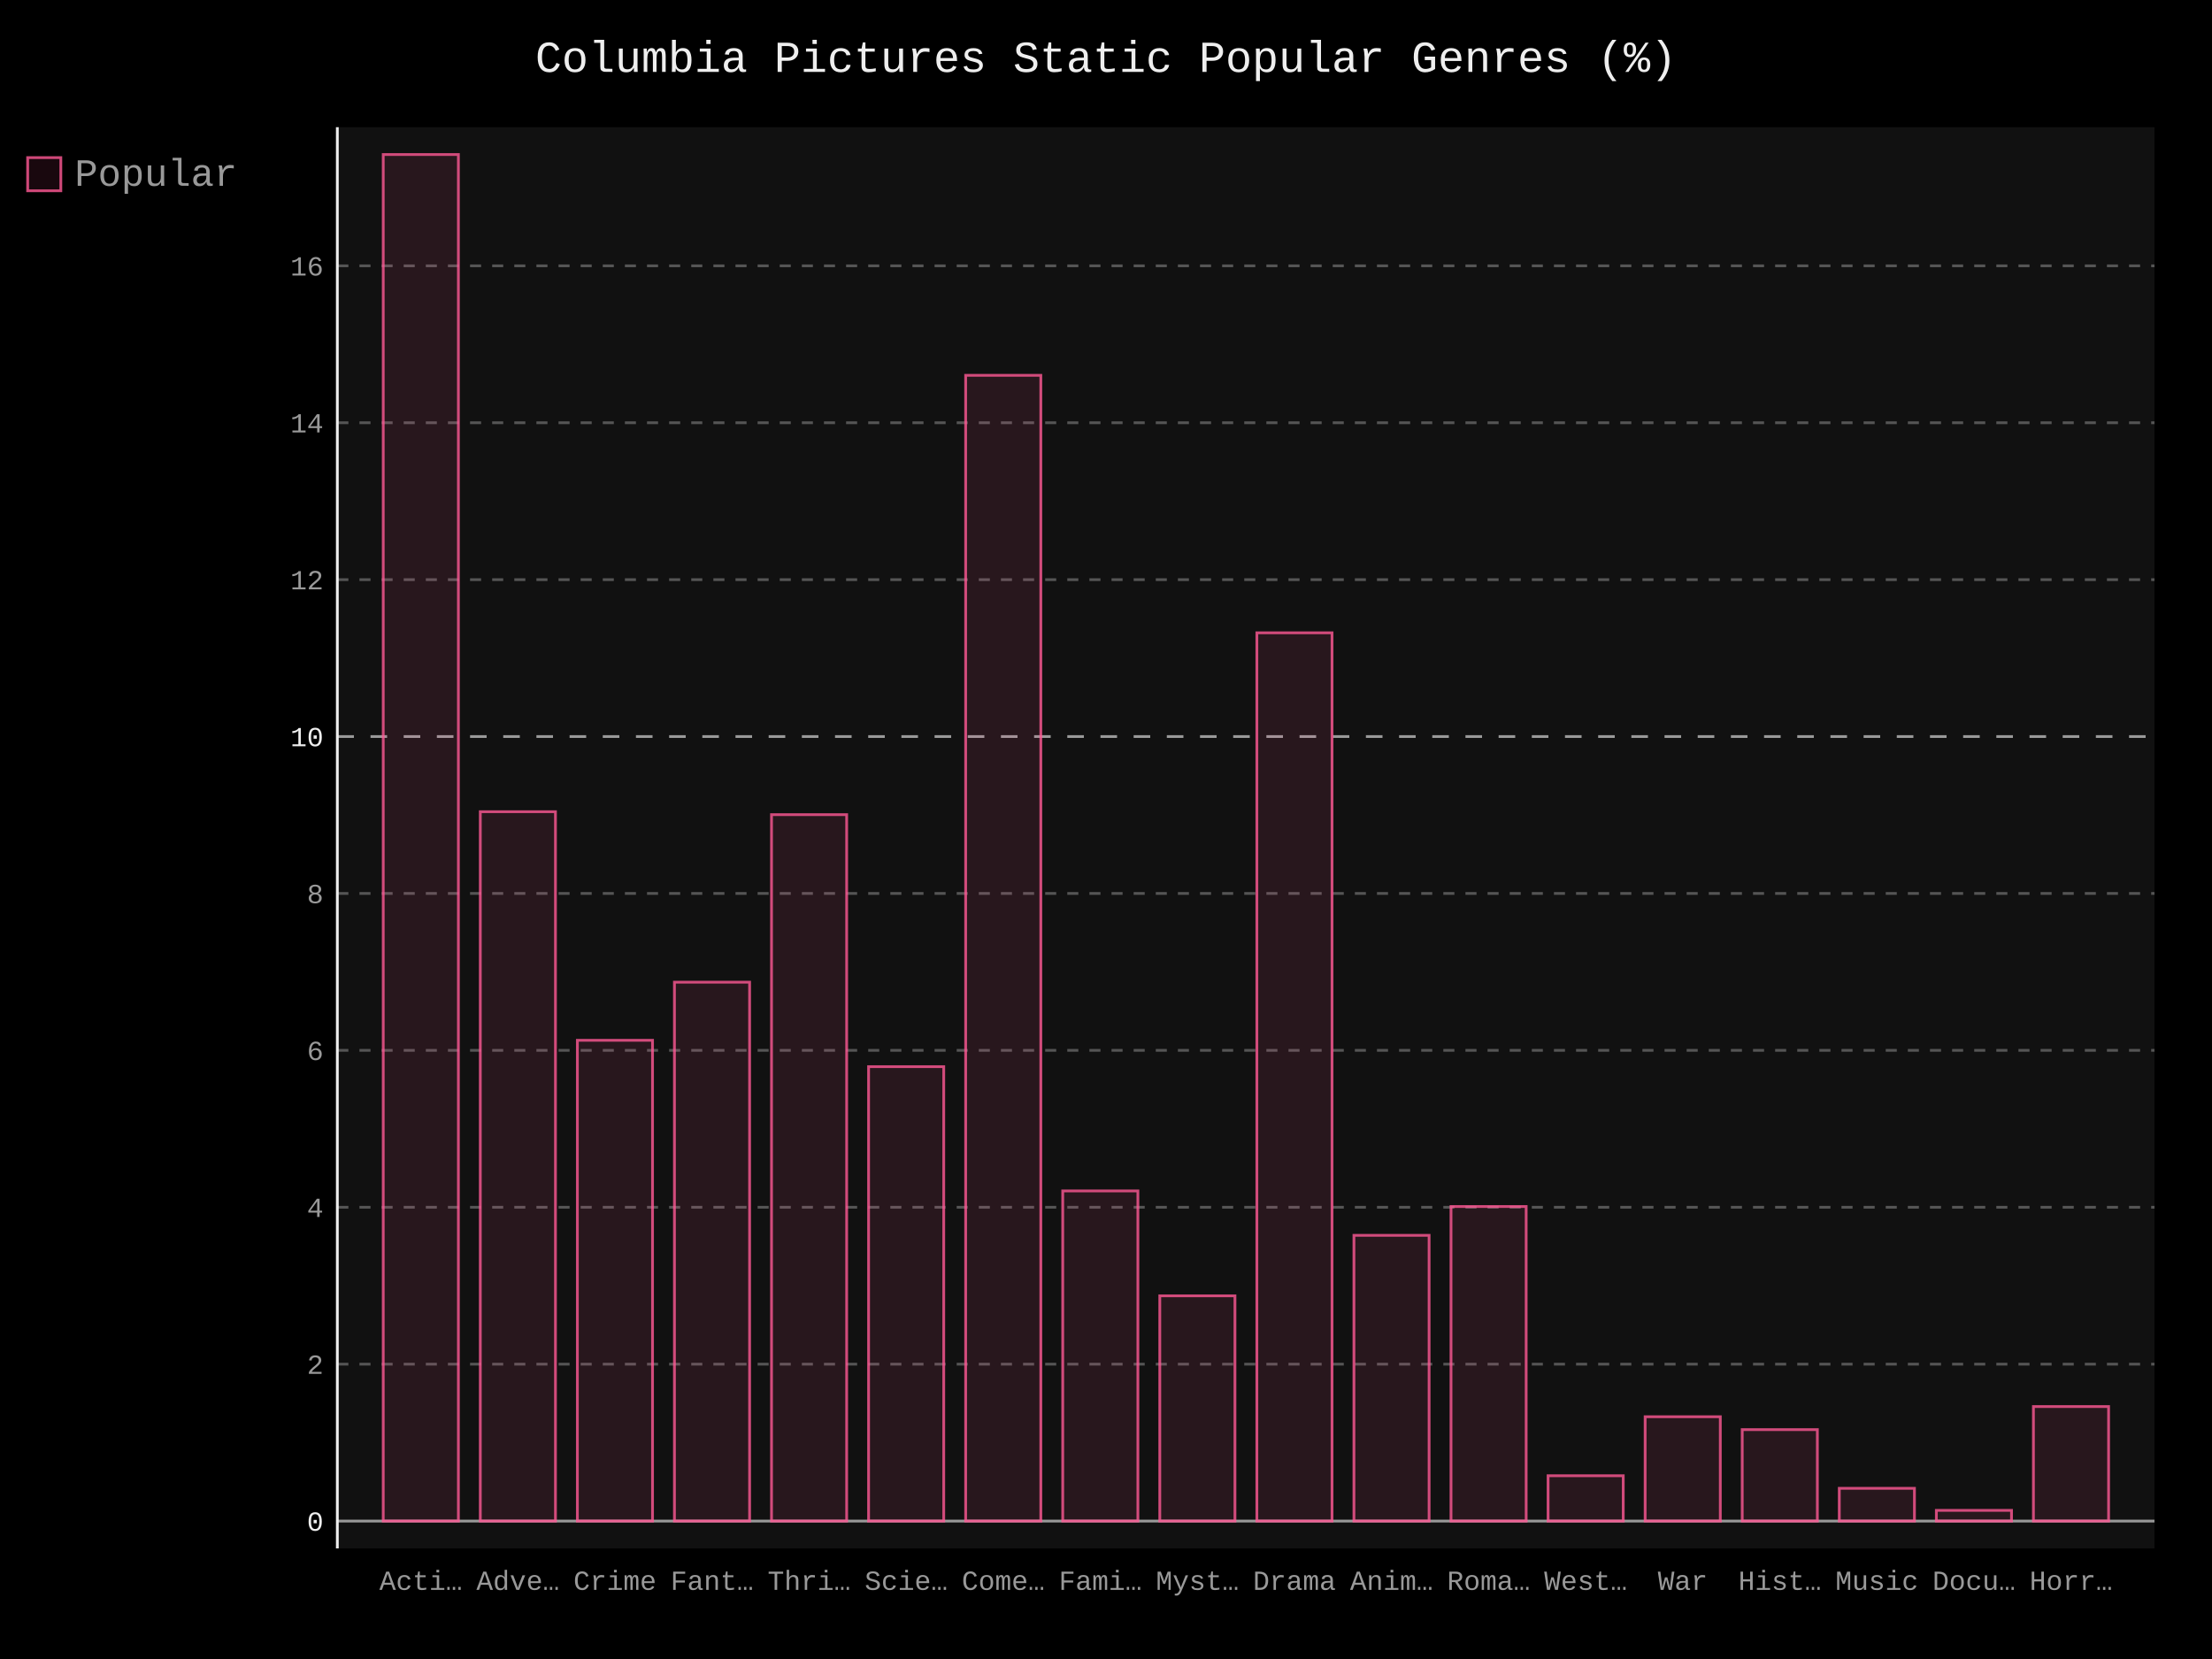
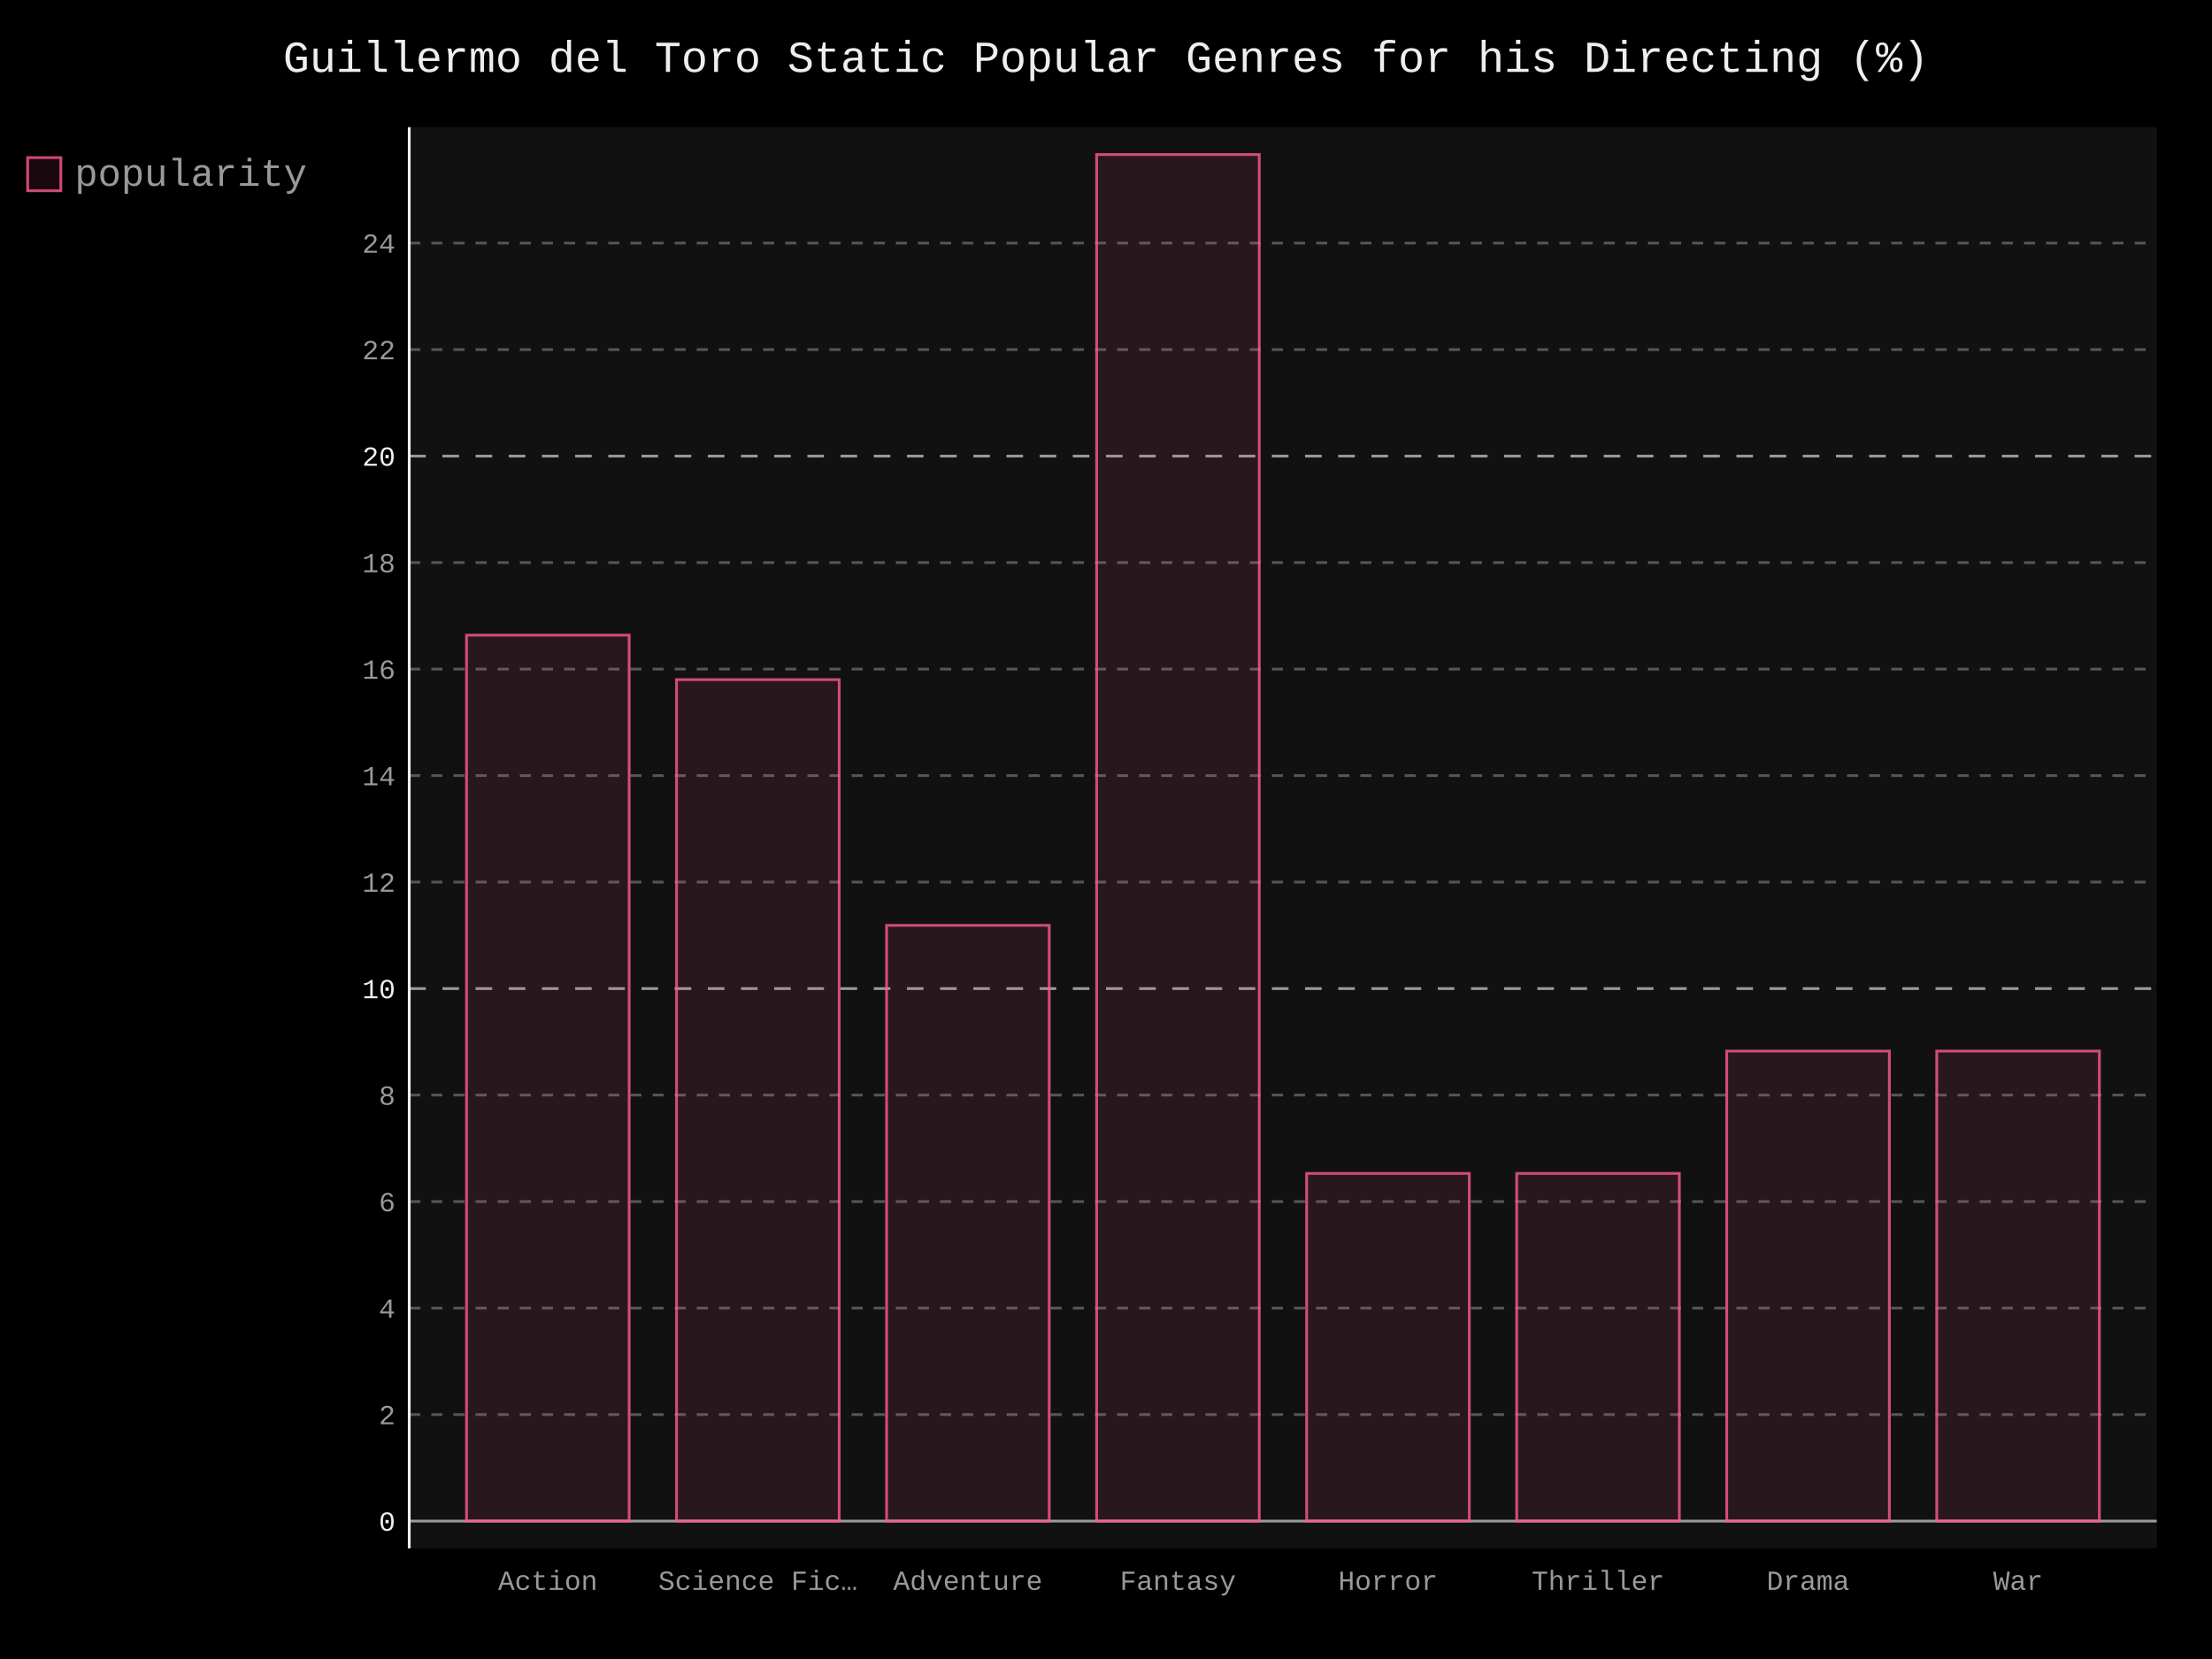
- <svg xmlns="http://www.w3.org/2000/svg" class="pygal-chart" id="chart-662e4127-45d4-4ddf-98a5-0eda1a5b242e" viewBox="0 0 800 600">
+ <svg xmlns="http://www.w3.org/2000/svg" class="pygal-chart" id="chart-f914c9a0-76e6-4706-82f9-9e8d9a7a92d9" viewBox="0 0 800 600">
  <defs>
-     <style type="text/css">#chart-662e4127-45d4-4ddf-98a5-0eda1a5b242e{-webkit-user-select:none;-webkit-font-smoothing:antialiased;font-family:Consolas,"Liberation Mono",Menlo,Courier,monospace}#chart-662e4127-45d4-4ddf-98a5-0eda1a5b242e .title{font-family:Consolas,"Liberation Mono",Menlo,Courier,monospace;font-size:16px}#chart-662e4127-45d4-4ddf-98a5-0eda1a5b242e .legends .legend text{font-family:Consolas,"Liberation Mono",Menlo,Courier,monospace;font-size:14px}#chart-662e4127-45d4-4ddf-98a5-0eda1a5b242e .axis text{font-family:Consolas,"Liberation Mono",Menlo,Courier,monospace;font-size:10px}#chart-662e4127-45d4-4ddf-98a5-0eda1a5b242e .axis text.major{font-family:Consolas,"Liberation Mono",Menlo,Courier,monospace;font-size:10px}#chart-662e4127-45d4-4ddf-98a5-0eda1a5b242e .text-overlay text.value{font-family:Consolas,"Liberation Mono",Menlo,Courier,monospace;font-size:16px}#chart-662e4127-45d4-4ddf-98a5-0eda1a5b242e .text-overlay text.label{font-family:Consolas,"Liberation Mono",Menlo,Courier,monospace;font-size:10px}#chart-662e4127-45d4-4ddf-98a5-0eda1a5b242e .tooltip{font-family:Consolas,"Liberation Mono",Menlo,Courier,monospace;font-size:14px}#chart-662e4127-45d4-4ddf-98a5-0eda1a5b242e text.no_data{font-family:Consolas,"Liberation Mono",Menlo,Courier,monospace;font-size:64px}
- #chart-662e4127-45d4-4ddf-98a5-0eda1a5b242e{background-color:black}#chart-662e4127-45d4-4ddf-98a5-0eda1a5b242e path,#chart-662e4127-45d4-4ddf-98a5-0eda1a5b242e line,#chart-662e4127-45d4-4ddf-98a5-0eda1a5b242e rect,#chart-662e4127-45d4-4ddf-98a5-0eda1a5b242e circle{-webkit-transition:1s ease-out;-moz-transition:1s ease-out;transition:1s ease-out}#chart-662e4127-45d4-4ddf-98a5-0eda1a5b242e .graph &gt; .background{fill:black}#chart-662e4127-45d4-4ddf-98a5-0eda1a5b242e .plot &gt; .background{fill:#111}#chart-662e4127-45d4-4ddf-98a5-0eda1a5b242e .graph{fill:#999}#chart-662e4127-45d4-4ddf-98a5-0eda1a5b242e text.no_data{fill:#eee}#chart-662e4127-45d4-4ddf-98a5-0eda1a5b242e .title{fill:#eee}#chart-662e4127-45d4-4ddf-98a5-0eda1a5b242e .legends .legend text{fill:#999}#chart-662e4127-45d4-4ddf-98a5-0eda1a5b242e .legends .legend:hover text{fill:#eee}#chart-662e4127-45d4-4ddf-98a5-0eda1a5b242e .axis .line{stroke:#eee}#chart-662e4127-45d4-4ddf-98a5-0eda1a5b242e .axis .guide.line{stroke:#555}#chart-662e4127-45d4-4ddf-98a5-0eda1a5b242e .axis .major.line{stroke:#999}#chart-662e4127-45d4-4ddf-98a5-0eda1a5b242e .axis text.major{fill:#eee}#chart-662e4127-45d4-4ddf-98a5-0eda1a5b242e .axis.y .guides:hover .guide.line,#chart-662e4127-45d4-4ddf-98a5-0eda1a5b242e .line-graph .axis.x .guides:hover .guide.line,#chart-662e4127-45d4-4ddf-98a5-0eda1a5b242e .stackedline-graph .axis.x .guides:hover .guide.line,#chart-662e4127-45d4-4ddf-98a5-0eda1a5b242e .xy-graph .axis.x .guides:hover .guide.line{stroke:#eee}#chart-662e4127-45d4-4ddf-98a5-0eda1a5b242e .axis .guides:hover text{fill:#eee}#chart-662e4127-45d4-4ddf-98a5-0eda1a5b242e .reactive{fill-opacity:.1;stroke-opacity:.8}#chart-662e4127-45d4-4ddf-98a5-0eda1a5b242e .ci{stroke:#999}#chart-662e4127-45d4-4ddf-98a5-0eda1a5b242e .reactive.active,#chart-662e4127-45d4-4ddf-98a5-0eda1a5b242e .active .reactive{fill-opacity:.75;stroke-opacity:.9;stroke-width:4}#chart-662e4127-45d4-4ddf-98a5-0eda1a5b242e .ci .reactive.active{stroke-width:1.5}#chart-662e4127-45d4-4ddf-98a5-0eda1a5b242e .series text{fill:#eee}#chart-662e4127-45d4-4ddf-98a5-0eda1a5b242e .tooltip rect{fill:#111;stroke:#eee;-webkit-transition:opacity 1s ease-out;-moz-transition:opacity 1s ease-out;transition:opacity 1s ease-out}#chart-662e4127-45d4-4ddf-98a5-0eda1a5b242e .tooltip .label{fill:#999}#chart-662e4127-45d4-4ddf-98a5-0eda1a5b242e .tooltip .label{fill:#999}#chart-662e4127-45d4-4ddf-98a5-0eda1a5b242e .tooltip .legend{font-size:.8em;fill:#555}#chart-662e4127-45d4-4ddf-98a5-0eda1a5b242e .tooltip .x_label{font-size:.6em;fill:#eee}#chart-662e4127-45d4-4ddf-98a5-0eda1a5b242e .tooltip .xlink{font-size:.5em;text-decoration:underline}#chart-662e4127-45d4-4ddf-98a5-0eda1a5b242e .tooltip .value{font-size:1.5em}#chart-662e4127-45d4-4ddf-98a5-0eda1a5b242e .bound{font-size:.5em}#chart-662e4127-45d4-4ddf-98a5-0eda1a5b242e .max-value{font-size:.75em;fill:#555}#chart-662e4127-45d4-4ddf-98a5-0eda1a5b242e .map-element{fill:#111;stroke:#555 !important}#chart-662e4127-45d4-4ddf-98a5-0eda1a5b242e .map-element .reactive{fill-opacity:inherit;stroke-opacity:inherit}#chart-662e4127-45d4-4ddf-98a5-0eda1a5b242e .color-0,#chart-662e4127-45d4-4ddf-98a5-0eda1a5b242e .color-0 a:visited{stroke:#ff5995;fill:#ff5995}#chart-662e4127-45d4-4ddf-98a5-0eda1a5b242e .text-overlay .color-0 text{fill:black}
- #chart-662e4127-45d4-4ddf-98a5-0eda1a5b242e text.no_data{text-anchor:middle}#chart-662e4127-45d4-4ddf-98a5-0eda1a5b242e .guide.line{fill:none}#chart-662e4127-45d4-4ddf-98a5-0eda1a5b242e .centered{text-anchor:middle}#chart-662e4127-45d4-4ddf-98a5-0eda1a5b242e .title{text-anchor:middle}#chart-662e4127-45d4-4ddf-98a5-0eda1a5b242e .legends .legend text{fill-opacity:1}#chart-662e4127-45d4-4ddf-98a5-0eda1a5b242e .axis.x text{text-anchor:middle}#chart-662e4127-45d4-4ddf-98a5-0eda1a5b242e .axis.x:not(.web) text[transform]{text-anchor:start}#chart-662e4127-45d4-4ddf-98a5-0eda1a5b242e .axis.x:not(.web) text[transform].backwards{text-anchor:end}#chart-662e4127-45d4-4ddf-98a5-0eda1a5b242e .axis.y text{text-anchor:end}#chart-662e4127-45d4-4ddf-98a5-0eda1a5b242e .axis.y text[transform].backwards{text-anchor:start}#chart-662e4127-45d4-4ddf-98a5-0eda1a5b242e .axis.y2 text{text-anchor:start}#chart-662e4127-45d4-4ddf-98a5-0eda1a5b242e .axis.y2 text[transform].backwards{text-anchor:end}#chart-662e4127-45d4-4ddf-98a5-0eda1a5b242e .axis .guide.line{stroke-dasharray:4,4}#chart-662e4127-45d4-4ddf-98a5-0eda1a5b242e .axis .major.guide.line{stroke-dasharray:6,6}#chart-662e4127-45d4-4ddf-98a5-0eda1a5b242e .horizontal .axis.y .guide.line,#chart-662e4127-45d4-4ddf-98a5-0eda1a5b242e .horizontal .axis.y2 .guide.line,#chart-662e4127-45d4-4ddf-98a5-0eda1a5b242e .vertical .axis.x .guide.line{opacity:0}#chart-662e4127-45d4-4ddf-98a5-0eda1a5b242e .horizontal .axis.always_show .guide.line,#chart-662e4127-45d4-4ddf-98a5-0eda1a5b242e .vertical .axis.always_show .guide.line{opacity:1 !important}#chart-662e4127-45d4-4ddf-98a5-0eda1a5b242e .axis.y .guides:hover .guide.line,#chart-662e4127-45d4-4ddf-98a5-0eda1a5b242e .axis.y2 .guides:hover .guide.line,#chart-662e4127-45d4-4ddf-98a5-0eda1a5b242e .axis.x .guides:hover .guide.line{opacity:1}#chart-662e4127-45d4-4ddf-98a5-0eda1a5b242e .axis .guides:hover text{opacity:1}#chart-662e4127-45d4-4ddf-98a5-0eda1a5b242e .nofill{fill:none}#chart-662e4127-45d4-4ddf-98a5-0eda1a5b242e .subtle-fill{fill-opacity:.2}#chart-662e4127-45d4-4ddf-98a5-0eda1a5b242e .dot{stroke-width:1px;fill-opacity:1}#chart-662e4127-45d4-4ddf-98a5-0eda1a5b242e .dot.active{stroke-width:5px}#chart-662e4127-45d4-4ddf-98a5-0eda1a5b242e .dot.negative{fill:transparent}#chart-662e4127-45d4-4ddf-98a5-0eda1a5b242e text,#chart-662e4127-45d4-4ddf-98a5-0eda1a5b242e tspan{stroke:none !important}#chart-662e4127-45d4-4ddf-98a5-0eda1a5b242e .series text.active{opacity:1}#chart-662e4127-45d4-4ddf-98a5-0eda1a5b242e .tooltip rect{fill-opacity:.95;stroke-width:.5}#chart-662e4127-45d4-4ddf-98a5-0eda1a5b242e .tooltip text{fill-opacity:1}#chart-662e4127-45d4-4ddf-98a5-0eda1a5b242e .showable{visibility:hidden}#chart-662e4127-45d4-4ddf-98a5-0eda1a5b242e .showable.shown{visibility:visible}#chart-662e4127-45d4-4ddf-98a5-0eda1a5b242e .gauge-background{fill:rgba(229,229,229,1);stroke:none}#chart-662e4127-45d4-4ddf-98a5-0eda1a5b242e .bg-lines{stroke:black;stroke-width:2px}</style>
+     <style type="text/css">#chart-f914c9a0-76e6-4706-82f9-9e8d9a7a92d9{-webkit-user-select:none;-webkit-font-smoothing:antialiased;font-family:Consolas,"Liberation Mono",Menlo,Courier,monospace}#chart-f914c9a0-76e6-4706-82f9-9e8d9a7a92d9 .title{font-family:Consolas,"Liberation Mono",Menlo,Courier,monospace;font-size:16px}#chart-f914c9a0-76e6-4706-82f9-9e8d9a7a92d9 .legends .legend text{font-family:Consolas,"Liberation Mono",Menlo,Courier,monospace;font-size:14px}#chart-f914c9a0-76e6-4706-82f9-9e8d9a7a92d9 .axis text{font-family:Consolas,"Liberation Mono",Menlo,Courier,monospace;font-size:10px}#chart-f914c9a0-76e6-4706-82f9-9e8d9a7a92d9 .axis text.major{font-family:Consolas,"Liberation Mono",Menlo,Courier,monospace;font-size:10px}#chart-f914c9a0-76e6-4706-82f9-9e8d9a7a92d9 .text-overlay text.value{font-family:Consolas,"Liberation Mono",Menlo,Courier,monospace;font-size:16px}#chart-f914c9a0-76e6-4706-82f9-9e8d9a7a92d9 .text-overlay text.label{font-family:Consolas,"Liberation Mono",Menlo,Courier,monospace;font-size:10px}#chart-f914c9a0-76e6-4706-82f9-9e8d9a7a92d9 .tooltip{font-family:Consolas,"Liberation Mono",Menlo,Courier,monospace;font-size:14px}#chart-f914c9a0-76e6-4706-82f9-9e8d9a7a92d9 text.no_data{font-family:Consolas,"Liberation Mono",Menlo,Courier,monospace;font-size:64px}
+ #chart-f914c9a0-76e6-4706-82f9-9e8d9a7a92d9{background-color:black}#chart-f914c9a0-76e6-4706-82f9-9e8d9a7a92d9 path,#chart-f914c9a0-76e6-4706-82f9-9e8d9a7a92d9 line,#chart-f914c9a0-76e6-4706-82f9-9e8d9a7a92d9 rect,#chart-f914c9a0-76e6-4706-82f9-9e8d9a7a92d9 circle{-webkit-transition:1s ease-out;-moz-transition:1s ease-out;transition:1s ease-out}#chart-f914c9a0-76e6-4706-82f9-9e8d9a7a92d9 .graph &gt; .background{fill:black}#chart-f914c9a0-76e6-4706-82f9-9e8d9a7a92d9 .plot &gt; .background{fill:#111}#chart-f914c9a0-76e6-4706-82f9-9e8d9a7a92d9 .graph{fill:#999}#chart-f914c9a0-76e6-4706-82f9-9e8d9a7a92d9 text.no_data{fill:#eee}#chart-f914c9a0-76e6-4706-82f9-9e8d9a7a92d9 .title{fill:#eee}#chart-f914c9a0-76e6-4706-82f9-9e8d9a7a92d9 .legends .legend text{fill:#999}#chart-f914c9a0-76e6-4706-82f9-9e8d9a7a92d9 .legends .legend:hover text{fill:#eee}#chart-f914c9a0-76e6-4706-82f9-9e8d9a7a92d9 .axis .line{stroke:#eee}#chart-f914c9a0-76e6-4706-82f9-9e8d9a7a92d9 .axis .guide.line{stroke:#555}#chart-f914c9a0-76e6-4706-82f9-9e8d9a7a92d9 .axis .major.line{stroke:#999}#chart-f914c9a0-76e6-4706-82f9-9e8d9a7a92d9 .axis text.major{fill:#eee}#chart-f914c9a0-76e6-4706-82f9-9e8d9a7a92d9 .axis.y .guides:hover .guide.line,#chart-f914c9a0-76e6-4706-82f9-9e8d9a7a92d9 .line-graph .axis.x .guides:hover .guide.line,#chart-f914c9a0-76e6-4706-82f9-9e8d9a7a92d9 .stackedline-graph .axis.x .guides:hover .guide.line,#chart-f914c9a0-76e6-4706-82f9-9e8d9a7a92d9 .xy-graph .axis.x .guides:hover .guide.line{stroke:#eee}#chart-f914c9a0-76e6-4706-82f9-9e8d9a7a92d9 .axis .guides:hover text{fill:#eee}#chart-f914c9a0-76e6-4706-82f9-9e8d9a7a92d9 .reactive{fill-opacity:.1;stroke-opacity:.8}#chart-f914c9a0-76e6-4706-82f9-9e8d9a7a92d9 .ci{stroke:#999}#chart-f914c9a0-76e6-4706-82f9-9e8d9a7a92d9 .reactive.active,#chart-f914c9a0-76e6-4706-82f9-9e8d9a7a92d9 .active .reactive{fill-opacity:.75;stroke-opacity:.9;stroke-width:4}#chart-f914c9a0-76e6-4706-82f9-9e8d9a7a92d9 .ci .reactive.active{stroke-width:1.5}#chart-f914c9a0-76e6-4706-82f9-9e8d9a7a92d9 .series text{fill:#eee}#chart-f914c9a0-76e6-4706-82f9-9e8d9a7a92d9 .tooltip rect{fill:#111;stroke:#eee;-webkit-transition:opacity 1s ease-out;-moz-transition:opacity 1s ease-out;transition:opacity 1s ease-out}#chart-f914c9a0-76e6-4706-82f9-9e8d9a7a92d9 .tooltip .label{fill:#999}#chart-f914c9a0-76e6-4706-82f9-9e8d9a7a92d9 .tooltip .label{fill:#999}#chart-f914c9a0-76e6-4706-82f9-9e8d9a7a92d9 .tooltip .legend{font-size:.8em;fill:#555}#chart-f914c9a0-76e6-4706-82f9-9e8d9a7a92d9 .tooltip .x_label{font-size:.6em;fill:#eee}#chart-f914c9a0-76e6-4706-82f9-9e8d9a7a92d9 .tooltip .xlink{font-size:.5em;text-decoration:underline}#chart-f914c9a0-76e6-4706-82f9-9e8d9a7a92d9 .tooltip .value{font-size:1.5em}#chart-f914c9a0-76e6-4706-82f9-9e8d9a7a92d9 .bound{font-size:.5em}#chart-f914c9a0-76e6-4706-82f9-9e8d9a7a92d9 .max-value{font-size:.75em;fill:#555}#chart-f914c9a0-76e6-4706-82f9-9e8d9a7a92d9 .map-element{fill:#111;stroke:#555 !important}#chart-f914c9a0-76e6-4706-82f9-9e8d9a7a92d9 .map-element .reactive{fill-opacity:inherit;stroke-opacity:inherit}#chart-f914c9a0-76e6-4706-82f9-9e8d9a7a92d9 .color-0,#chart-f914c9a0-76e6-4706-82f9-9e8d9a7a92d9 .color-0 a:visited{stroke:#ff5995;fill:#ff5995}#chart-f914c9a0-76e6-4706-82f9-9e8d9a7a92d9 .text-overlay .color-0 text{fill:black}
+ #chart-f914c9a0-76e6-4706-82f9-9e8d9a7a92d9 text.no_data{text-anchor:middle}#chart-f914c9a0-76e6-4706-82f9-9e8d9a7a92d9 .guide.line{fill:none}#chart-f914c9a0-76e6-4706-82f9-9e8d9a7a92d9 .centered{text-anchor:middle}#chart-f914c9a0-76e6-4706-82f9-9e8d9a7a92d9 .title{text-anchor:middle}#chart-f914c9a0-76e6-4706-82f9-9e8d9a7a92d9 .legends .legend text{fill-opacity:1}#chart-f914c9a0-76e6-4706-82f9-9e8d9a7a92d9 .axis.x text{text-anchor:middle}#chart-f914c9a0-76e6-4706-82f9-9e8d9a7a92d9 .axis.x:not(.web) text[transform]{text-anchor:start}#chart-f914c9a0-76e6-4706-82f9-9e8d9a7a92d9 .axis.x:not(.web) text[transform].backwards{text-anchor:end}#chart-f914c9a0-76e6-4706-82f9-9e8d9a7a92d9 .axis.y text{text-anchor:end}#chart-f914c9a0-76e6-4706-82f9-9e8d9a7a92d9 .axis.y text[transform].backwards{text-anchor:start}#chart-f914c9a0-76e6-4706-82f9-9e8d9a7a92d9 .axis.y2 text{text-anchor:start}#chart-f914c9a0-76e6-4706-82f9-9e8d9a7a92d9 .axis.y2 text[transform].backwards{text-anchor:end}#chart-f914c9a0-76e6-4706-82f9-9e8d9a7a92d9 .axis .guide.line{stroke-dasharray:4,4}#chart-f914c9a0-76e6-4706-82f9-9e8d9a7a92d9 .axis .major.guide.line{stroke-dasharray:6,6}#chart-f914c9a0-76e6-4706-82f9-9e8d9a7a92d9 .horizontal .axis.y .guide.line,#chart-f914c9a0-76e6-4706-82f9-9e8d9a7a92d9 .horizontal .axis.y2 .guide.line,#chart-f914c9a0-76e6-4706-82f9-9e8d9a7a92d9 .vertical .axis.x .guide.line{opacity:0}#chart-f914c9a0-76e6-4706-82f9-9e8d9a7a92d9 .horizontal .axis.always_show .guide.line,#chart-f914c9a0-76e6-4706-82f9-9e8d9a7a92d9 .vertical .axis.always_show .guide.line{opacity:1 !important}#chart-f914c9a0-76e6-4706-82f9-9e8d9a7a92d9 .axis.y .guides:hover .guide.line,#chart-f914c9a0-76e6-4706-82f9-9e8d9a7a92d9 .axis.y2 .guides:hover .guide.line,#chart-f914c9a0-76e6-4706-82f9-9e8d9a7a92d9 .axis.x .guides:hover .guide.line{opacity:1}#chart-f914c9a0-76e6-4706-82f9-9e8d9a7a92d9 .axis .guides:hover text{opacity:1}#chart-f914c9a0-76e6-4706-82f9-9e8d9a7a92d9 .nofill{fill:none}#chart-f914c9a0-76e6-4706-82f9-9e8d9a7a92d9 .subtle-fill{fill-opacity:.2}#chart-f914c9a0-76e6-4706-82f9-9e8d9a7a92d9 .dot{stroke-width:1px;fill-opacity:1}#chart-f914c9a0-76e6-4706-82f9-9e8d9a7a92d9 .dot.active{stroke-width:5px}#chart-f914c9a0-76e6-4706-82f9-9e8d9a7a92d9 .dot.negative{fill:transparent}#chart-f914c9a0-76e6-4706-82f9-9e8d9a7a92d9 text,#chart-f914c9a0-76e6-4706-82f9-9e8d9a7a92d9 tspan{stroke:none !important}#chart-f914c9a0-76e6-4706-82f9-9e8d9a7a92d9 .series text.active{opacity:1}#chart-f914c9a0-76e6-4706-82f9-9e8d9a7a92d9 .tooltip rect{fill-opacity:.95;stroke-width:.5}#chart-f914c9a0-76e6-4706-82f9-9e8d9a7a92d9 .tooltip text{fill-opacity:1}#chart-f914c9a0-76e6-4706-82f9-9e8d9a7a92d9 .showable{visibility:hidden}#chart-f914c9a0-76e6-4706-82f9-9e8d9a7a92d9 .showable.shown{visibility:visible}#chart-f914c9a0-76e6-4706-82f9-9e8d9a7a92d9 .gauge-background{fill:rgba(229,229,229,1);stroke:none}#chart-f914c9a0-76e6-4706-82f9-9e8d9a7a92d9 .bg-lines{stroke:black;stroke-width:2px}</style>
  </defs>
  <g class="graph bar-graph vertical">
    <rect class="background" height="600" width="800" x="0" y="0" />
-     <g class="plot" transform="translate(122, 46)">
-       <rect class="background" height="514" width="657.2" x="0" y="0" />
+     <g class="plot" transform="translate(148, 46)">
+       <rect class="background" height="514" width="632.0" x="0" y="0" />
      <g class="axis y always_show">
        <g class="guides">
-           <path class="axis major line" d="M0 504.115 h657.2" />
+           <path class="axis major line" d="M0 504.115 h632" />
          <text class="major" x="-5" y="507.615">0</text>
        </g>
        <g class="guides">
-           <path class="guide line" d="M0 447.369 h657.2" />
-           <text class="" x="-5" y="450.869">2</text>
+           <path class="guide line" d="M0 465.599 h632" />
+           <text class="" x="-5" y="469.099">2</text>
        </g>
        <g class="guides">
-           <path class="guide line" d="M0 390.622 h657.2" />
-           <text class="" x="-5" y="394.122">4</text>
+           <path class="guide line" d="M0 427.082 h632" />
+           <text class="" x="-5" y="430.582">4</text>
        </g>
        <g class="guides">
-           <path class="guide line" d="M0 333.875 h657.2" />
-           <text class="" x="-5" y="337.375">6</text>
+           <path class="guide line" d="M0 388.566 h632" />
+           <text class="" x="-5" y="392.066">6</text>
        </g>
        <g class="guides">
-           <path class="guide line" d="M0 277.129 h657.2" />
-           <text class="" x="-5" y="280.629">8</text>
+           <path class="guide line" d="M0 350.049 h632" />
+           <text class="" x="-5" y="353.549">8</text>
        </g>
        <g class="guides">
-           <path class="major guide line" d="M0 220.382 h657.2" />
-           <text class="major" x="-5" y="223.882">10</text>
+           <path class="major guide line" d="M0 311.533 h632" />
+           <text class="major" x="-5" y="315.033">10</text>
        </g>
        <g class="guides">
-           <path class="guide line" d="M0 163.635 h657.2" />
-           <text class="" x="-5" y="167.135">12</text>
+           <path class="guide line" d="M0 273.016 h632" />
+           <text class="" x="-5" y="276.516">12</text>
        </g>
        <g class="guides">
-           <path class="guide line" d="M0 106.889 h657.2" />
-           <text class="" x="-5" y="110.389">14</text>
+           <path class="guide line" d="M0 234.5 h632" />
+           <text class="" x="-5" y="238">14</text>
        </g>
        <g class="guides">
-           <path class="guide line" d="M0 50.142 h657.2" />
-           <text class="" x="-5" y="53.642">16</text>
+           <path class="guide line" d="M0 195.983 h632" />
+           <text class="" x="-5" y="199.483">16</text>
+         </g>
+         <g class="guides">
+           <path class="guide line" d="M0 157.467 h632" />
+           <text class="" x="-5" y="160.967">18</text>
+         </g>
+         <g class="guides">
+           <path class="major guide line" d="M0 118.95 h632" />
+           <text class="major" x="-5" y="122.45">20</text>
+         </g>
+         <g class="guides">
+           <path class="guide line" d="M0 80.433 h632" />
+           <text class="" x="-5" y="83.933">22</text>
+         </g>
+         <g class="guides">
+           <path class="guide line" d="M0 41.917 h632" />
+           <text class="" x="-5" y="45.417">24</text>
        </g>
      </g>
      <g class="axis x">
        <path class="line" d="M0 0 v514" />
        <g class="guides">
-           <path class="guide line" d="M30.192 0 v514" />
-           <text class="" x="30.192" y="529.0">Acti…</text>
+           <path class="guide line" d="M50.135 0 v514" />
+           <text class="" x="50.135" y="529.0">Action</text>
        </g>
        <g class="guides">
-           <path class="guide line" d="M65.299 0 v514" />
-           <text class="" x="65.299" y="529.0">Adve…</text>
+           <path class="guide line" d="M126.096 0 v514" />
+           <text class="" x="126.096" y="529.0">Science Fic…</text>
        </g>
        <g class="guides">
-           <path class="guide line" d="M100.406 0 v514" />
-           <text class="" x="100.406" y="529.0">Crime</text>
+           <path class="guide line" d="M202.058 0 v514" />
+           <text class="" x="202.058" y="529.0">Adventure</text>
        </g>
        <g class="guides">
-           <path class="guide line" d="M135.512 0 v514" />
-           <text class="" x="135.512" y="529.0">Fant…</text>
+           <path class="guide line" d="M278.019 0 v514" />
+           <text class="" x="278.019" y="529.0">Fantasy</text>
        </g>
        <g class="guides">
-           <path class="guide line" d="M170.619 0 v514" />
-           <text class="" x="170.619" y="529.0">Thri…</text>
+           <path class="guide line" d="M353.981 0 v514" />
+           <text class="" x="353.981" y="529.0">Horror</text>
        </g>
        <g class="guides">
-           <path class="guide line" d="M205.726 0 v514" />
-           <text class="" x="205.726" y="529.0">Scie…</text>
+           <path class="guide line" d="M429.942 0 v514" />
+           <text class="" x="429.942" y="529.0">Thriller</text>
        </g>
        <g class="guides">
-           <path class="guide line" d="M240.833 0 v514" />
-           <text class="" x="240.833" y="529.0">Come…</text>
+           <path class="guide line" d="M505.904 0 v514" />
+           <text class="" x="505.904" y="529.0">Drama</text>
        </g>
        <g class="guides">
-           <path class="guide line" d="M275.94 0 v514" />
-           <text class="" x="275.94" y="529.0">Fami…</text>
-         </g>
-         <g class="guides">
-           <path class="guide line" d="M311.047 0 v514" />
-           <text class="" x="311.047" y="529.0">Myst…</text>
-         </g>
-         <g class="guides">
-           <path class="guide line" d="M346.153 0 v514" />
-           <text class="" x="346.153" y="529.0">Drama</text>
-         </g>
-         <g class="guides">
-           <path class="guide line" d="M381.26 0 v514" />
-           <text class="" x="381.26" y="529.0">Anim…</text>
-         </g>
-         <g class="guides">
-           <path class="guide line" d="M416.367 0 v514" />
-           <text class="" x="416.367" y="529.0">Roma…</text>
-         </g>
-         <g class="guides">
-           <path class="guide line" d="M451.474 0 v514" />
-           <text class="" x="451.474" y="529.0">West…</text>
-         </g>
-         <g class="guides">
-           <path class="guide line" d="M486.581 0 v514" />
-           <text class="" x="486.581" y="529.0">War</text>
-         </g>
-         <g class="guides">
-           <path class="guide line" d="M521.688 0 v514" />
-           <text class="" x="521.688" y="529.0">Hist…</text>
-         </g>
-         <g class="guides">
-           <path class="guide line" d="M556.794 0 v514" />
-           <text class="" x="556.794" y="529.0">Music</text>
-         </g>
-         <g class="guides">
-           <path class="guide line" d="M591.901 0 v514" />
-           <text class="" x="591.901" y="529.0">Docu…</text>
-         </g>
-         <g class="guides">
-           <path class="guide line" d="M627.008 0 v514" />
-           <text class="" x="627.008" y="529.0">Horr…</text>
+           <path class="guide line" d="M581.865 0 v514" />
+           <text class="" x="581.865" y="529.0">War</text>
        </g>
      </g>
      <g class="series serie-0 color-0">
        <g class="bars">
          <g class="bar">
-             <rect class="rect reactive tooltip-trigger" height="494.231" rx="0" ry="0" width="27.187" x="16.599" y="9.885" />
+             <rect class="rect reactive tooltip-trigger" height="320.404" rx="0" ry="0" width="58.825" x="20.722" y="183.712" />
          </g>
          <g class="bar">
-             <rect class="rect reactive tooltip-trigger" height="256.556" rx="0" ry="0" width="27.187" x="51.705" y="247.56" />
+             <rect class="rect reactive tooltip-trigger" height="304.325" rx="0" ry="0" width="58.825" x="96.684" y="199.79" />
          </g>
          <g class="bar">
-             <rect class="rect reactive tooltip-trigger" height="173.876" rx="0" ry="0" width="27.187" x="86.812" y="330.239" />
+             <rect class="rect reactive tooltip-trigger" height="215.452" rx="0" ry="0" width="58.825" x="172.645" y="288.663" />
          </g>
          <g class="bar">
-             <rect class="rect reactive tooltip-trigger" height="194.899" rx="0" ry="0" width="27.187" x="121.919" y="309.216" />
+             <rect class="rect reactive tooltip-trigger" height="494.231" rx="0" ry="0" width="58.825" x="248.607" y="9.885" />
          </g>
          <g class="bar">
-             <rect class="rect reactive tooltip-trigger" height="255.49" rx="0" ry="0" width="27.187" x="157.026" y="248.626" />
+             <rect class="rect reactive tooltip-trigger" height="125.73" rx="0" ry="0" width="58.825" x="324.568" y="378.386" />
          </g>
          <g class="bar">
-             <rect class="rect reactive tooltip-trigger" height="164.345" rx="0" ry="0" width="27.187" x="192.133" y="339.77" />
+             <rect class="rect reactive tooltip-trigger" height="125.73" rx="0" ry="0" width="58.825" x="400.53" y="378.386" />
          </g>
          <g class="bar">
-             <rect class="rect reactive tooltip-trigger" height="414.375" rx="0" ry="0" width="27.187" x="227.24" y="89.74" />
+             <rect class="rect reactive tooltip-trigger" height="169.979" rx="0" ry="0" width="58.825" x="476.492" y="334.136" />
          </g>
          <g class="bar">
-             <rect class="rect reactive tooltip-trigger" height="119.402" rx="0" ry="0" width="27.187" x="262.346" y="384.713" />
-           </g>
-           <g class="bar">
-             <rect class="rect reactive tooltip-trigger" height="81.462" rx="0" ry="0" width="27.187" x="297.453" y="422.653" />
-           </g>
-           <g class="bar">
-             <rect class="rect reactive tooltip-trigger" height="321.253" rx="0" ry="0" width="27.187" x="332.56" y="182.863" />
-           </g>
-           <g class="bar">
-             <rect class="rect reactive tooltip-trigger" height="103.339" rx="0" ry="0" width="27.187" x="367.667" y="400.776" />
-           </g>
-           <g class="bar">
-             <rect class="rect reactive tooltip-trigger" height="113.763" rx="0" ry="0" width="27.187" x="402.774" y="390.352" />
-           </g>
-           <g class="bar">
-             <rect class="rect reactive tooltip-trigger" height="16.396" rx="0" ry="0" width="27.187" x="437.881" y="487.719" />
-           </g>
-           <g class="bar">
-             <rect class="rect reactive tooltip-trigger" height="37.735" rx="0" ry="0" width="27.187" x="472.987" y="466.38" />
-           </g>
-           <g class="bar">
-             <rect class="rect reactive tooltip-trigger" height="33.076" rx="0" ry="0" width="27.187" x="508.094" y="471.039" />
-           </g>
-           <g class="bar">
-             <rect class="rect reactive tooltip-trigger" height="11.847" rx="0" ry="0" width="27.187" x="543.201" y="492.269" />
-           </g>
-           <g class="bar">
-             <rect class="rect reactive tooltip-trigger" height="3.869" rx="0" ry="0" width="27.187" x="578.308" y="500.247" />
-           </g>
-           <g class="bar">
-             <rect class="rect reactive tooltip-trigger" height="41.42" rx="0" ry="0" width="27.187" x="613.415" y="462.695" />
+             <rect class="rect reactive tooltip-trigger" height="169.979" rx="0" ry="0" width="58.825" x="552.453" y="334.136" />
          </g>
        </g>
      </g>
    </g>
    <g class="titles">
-       <text class="title plot_title" x="400.0" y="26">Columbia Pictures Static Popular Genres (%)</text>
+       <text class="title plot_title" x="400.0" y="26">Guillermo del Toro Static Popular Genres for his Directing (%)</text>
    </g>
-     <g class="plot overlay" transform="translate(122, 46)">
+     <g class="plot overlay" transform="translate(148, 46)">
      <g class="series serie-0 color-0" />
    </g>
-     <g class="plot text-overlay" transform="translate(122, 46)">
+     <g class="plot text-overlay" transform="translate(148, 46)">
      <g class="series serie-0 color-0" />
    </g>
-     <g class="plot tooltip-overlay" transform="translate(122, 46)">
+     <g class="plot tooltip-overlay" transform="translate(148, 46)">
      <g class="tooltip" style="opacity: 0" transform="translate(0 0)">
        <rect class="tooltip-box" height="0" rx="0" ry="0" width="0" />
        <g class="text" />
      </g>
    </g>
    <g class="legends" transform="translate(10, 56)">
      <g class="legend reactive activate-serie" id="activate-serie-0">
        <rect class="color-0 reactive" height="12" width="12" x="0.0" y="1.0" />
-         <text x="17.0" y="11.2">Popular</text>
+         <text x="17.0" y="11.2">popularity</text>
      </g>
    </g>
    <g class="legends" transform="translate(790, 56)" />
  </g>
</svg>
